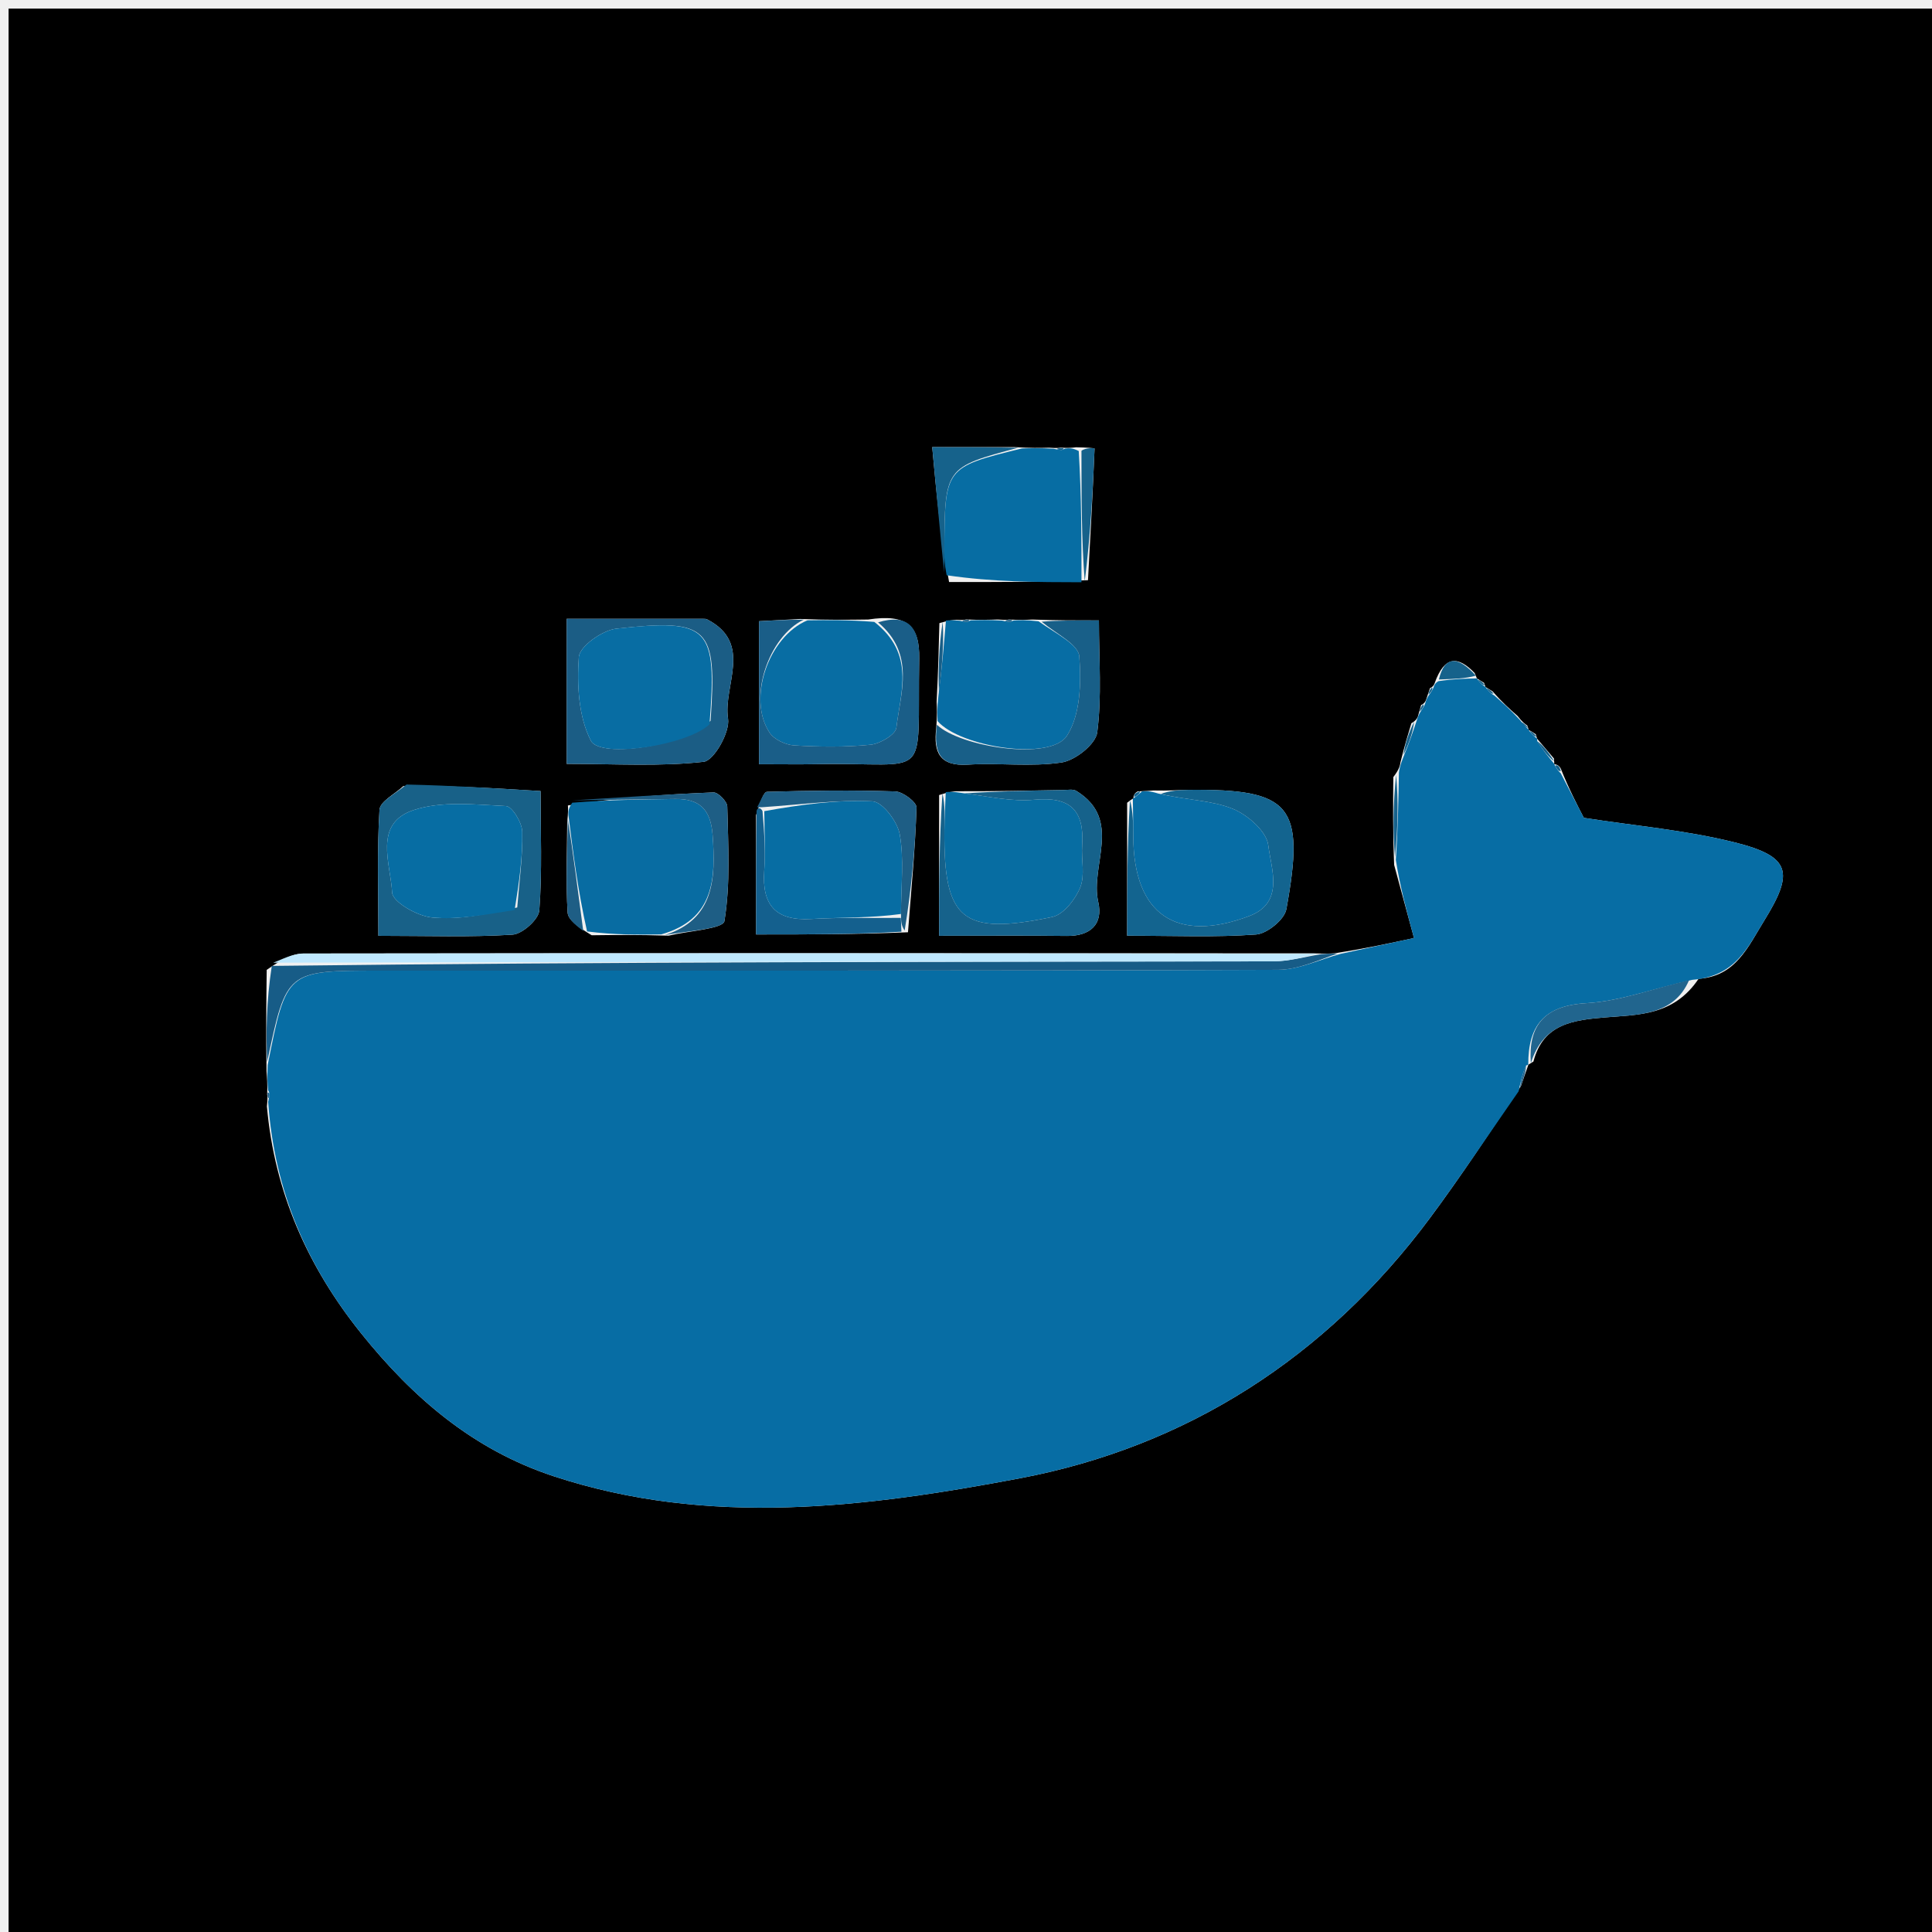
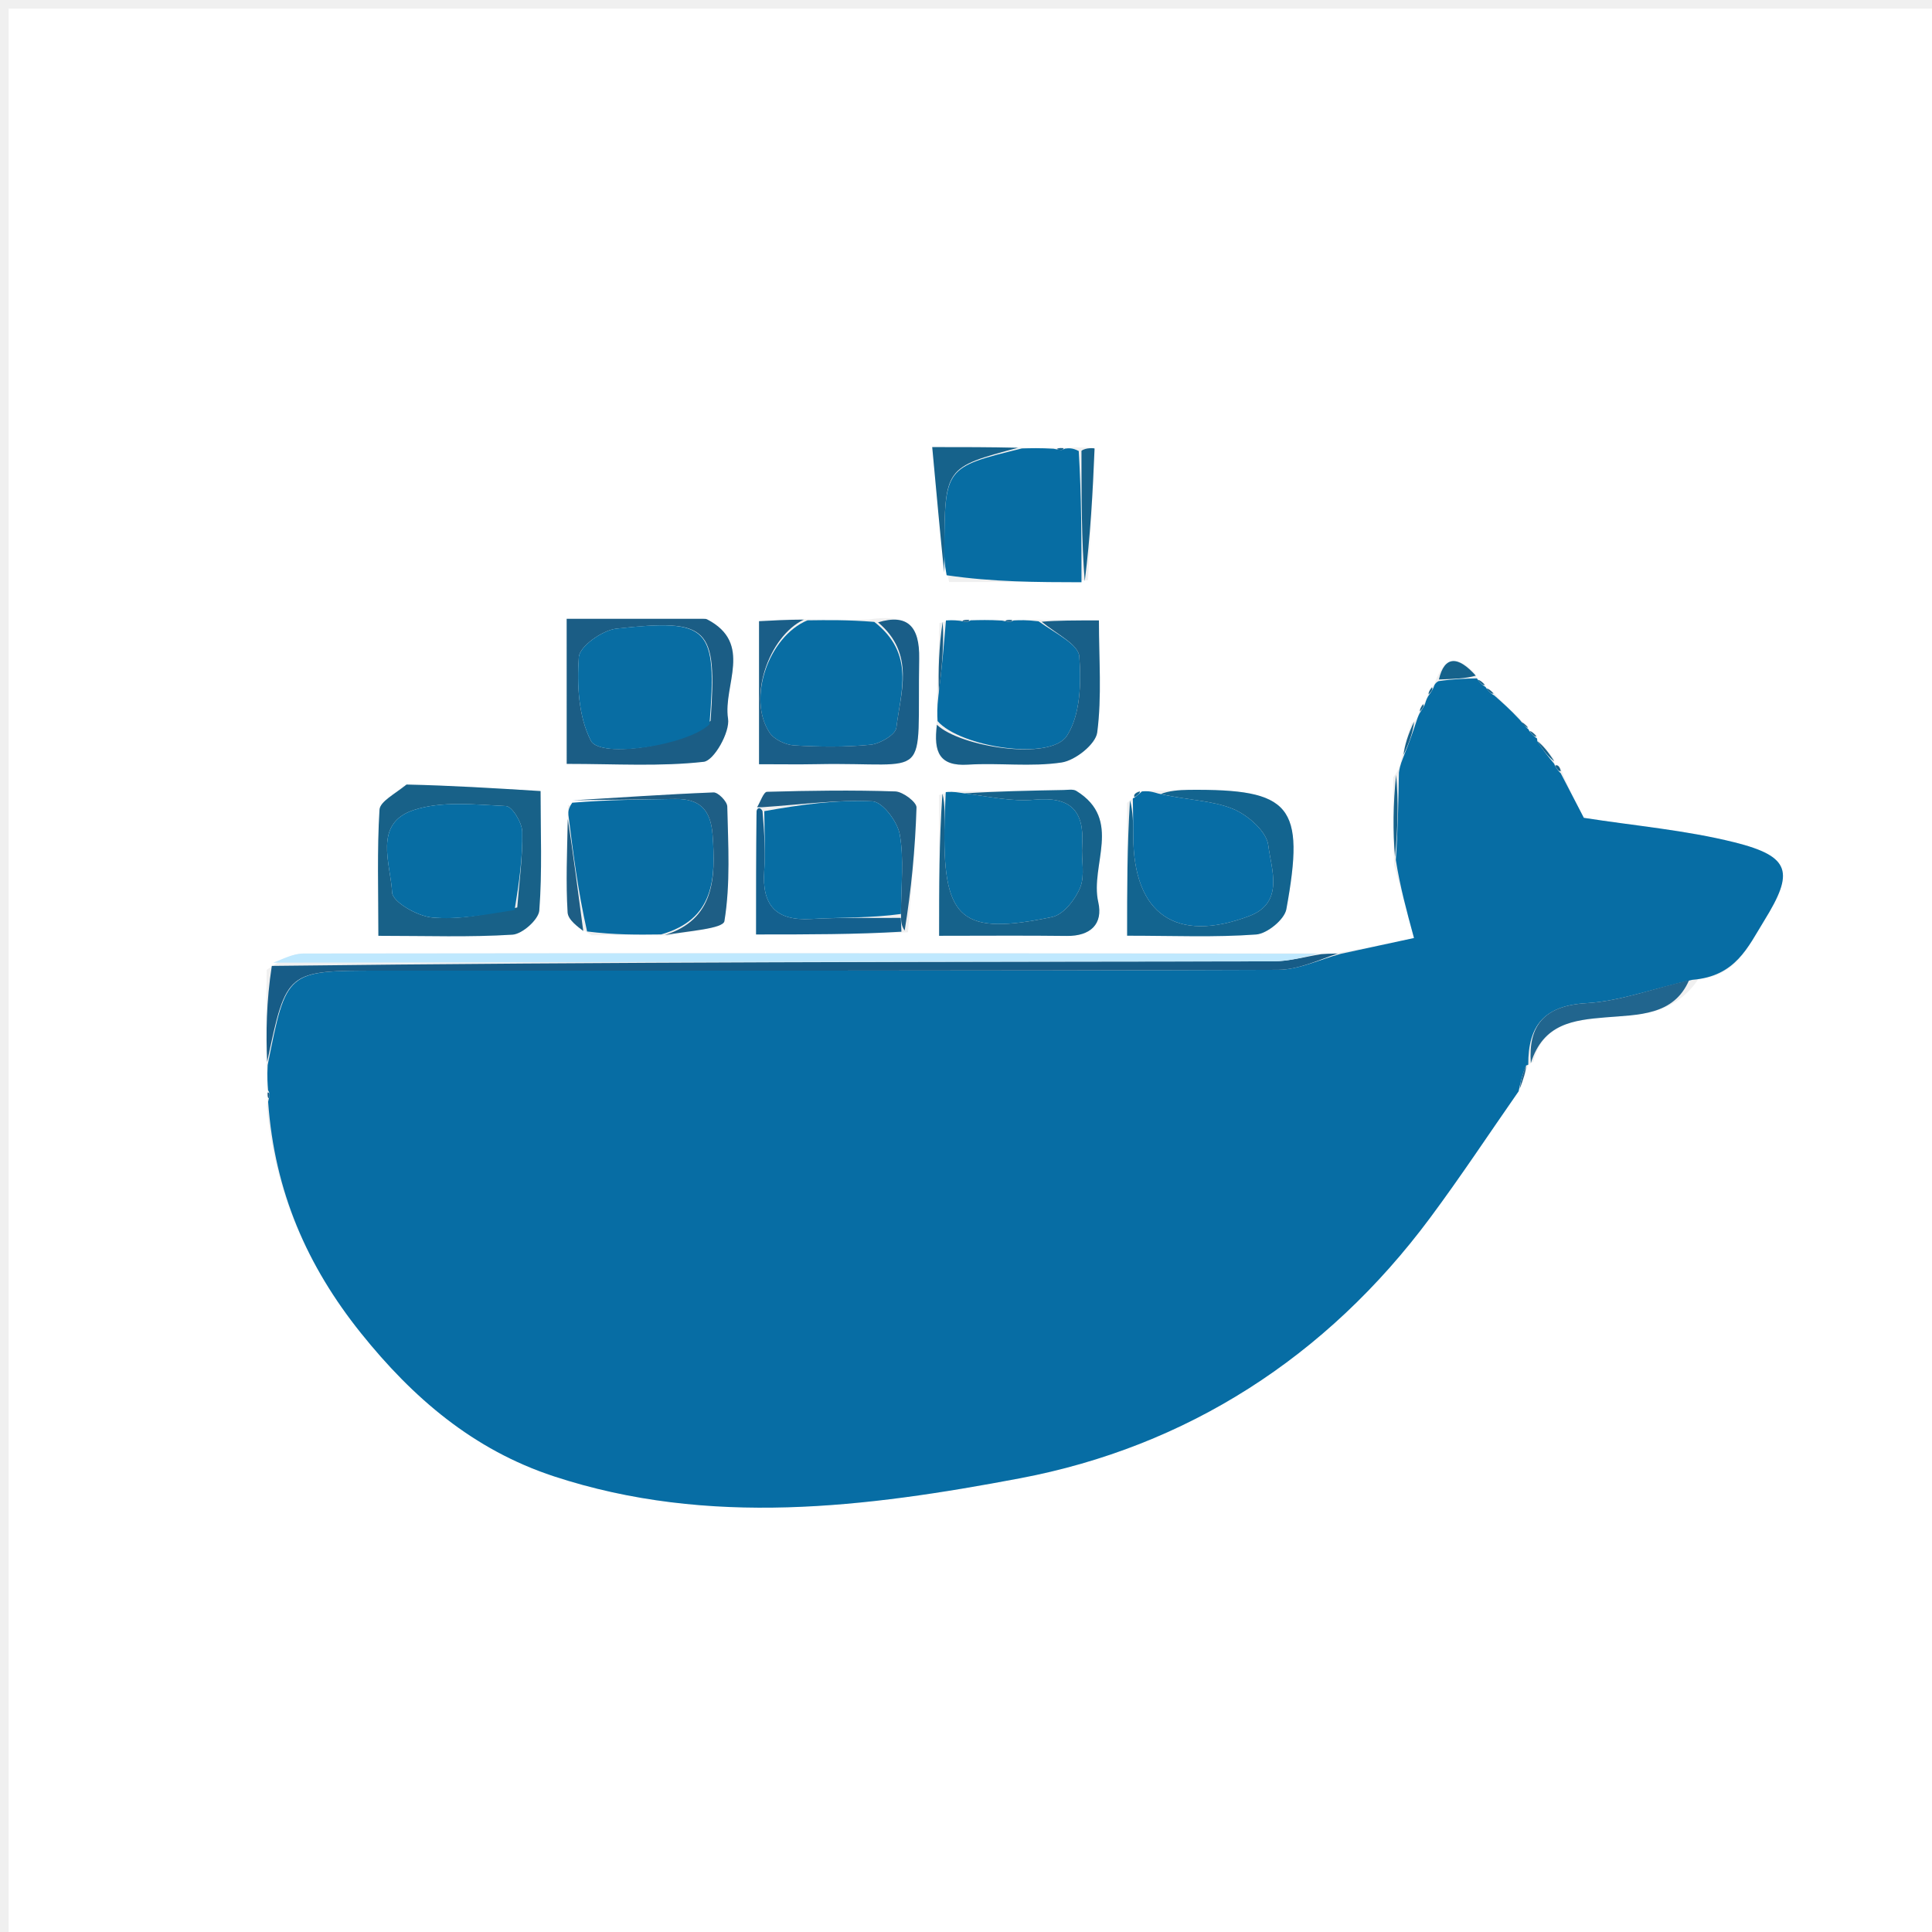
<svg xmlns="http://www.w3.org/2000/svg" version="1.1" id="Layer_1" x="0px" y="0px" width="100%" viewBox="0 0 225 225" enable-background="new 0 0 225 225" xml:space="preserve">
-   <path fill="#000000" opacity="1" stroke="none" d=" M149,226   C99.333,226 50.167,226 1,226   C1,151 1,76 1,1   C76,1 151,1 226,1   C226,76 226,151 226,226   C200.5,226 175,226 149,226  M177.998,85.001   C177.998,85.001 178.054,84.988 177.868,84.495   C177.584,84.3 177.299,84.106 176.733,83.377   C175.835,82.586 174.936,81.795 173.843,80.528   C173.561,80.349 173.278,80.169 172.994,80.006   C172.994,80.006 173.011,80.004 172.835,79.526   C172.555,79.348 172.275,79.17 171.995,79.005   C171.995,79.005 172.008,79.003 171.732,78.372   C169.816,76.386 168.236,76.308 167.081,79.556   C167.081,79.556 166.996,79.942 166.538,80.141   C166.436,80.437 166.334,80.732 166.09,81.467   C166.09,81.467 165.978,81.914 165.503,82.108   C165.413,82.411 165.323,82.714 165.12,83.459   C165.12,83.459 164.994,83.897 164.368,84.228   C163.975,85.524 163.582,86.819 163.107,88.737   C163.043,89.15 162.98,89.564 162.265,90.502   C162.235,93.672 162.205,96.841 162.361,100.731   C163.068,103.333 163.775,105.934 164.673,109.242   C161.765,109.869 158.965,110.473 155.403,111.02   C154.897,111.053 154.39,111.086 152.965,111.023   C113.763,111.014 74.561,110.994 35.36,111.048   C34.037,111.05 32.716,111.8 31.06,112.952   C31.014,116.643 30.968,120.335 31.041,124.759   C31.101,125.497 31.161,126.236 31.118,127.498   C31.153,127.673 31.188,127.848 31.085,128.853   C31.969,138.797 35.797,147.469 42.029,155.245   C48.087,162.804 55.125,168.846 64.496,171.929   C82.568,177.874 100.931,175.539 118.775,172.163   C138.218,168.485 154.487,158.042 166.525,141.862   C170.11,137.043 173.423,132.022 177.134,126.472   C177.418,125.641 177.702,124.811 177.995,123.995   C177.995,123.995 177.98,123.993 178.584,123.625   C179.728,119.2 183.251,118.796 186.979,118.484   C190.802,118.164 194.923,118.299 197.817,113.991   C202.141,113.703 203.544,110.318 205.474,107.194   C208.936,101.587 208.593,99.743 201.983,98.093   C196.321,96.68 190.432,96.178 184.455,95.244   C183.693,93.775 182.727,91.911 181.783,89.549   C181.63,89.219 181.374,89.026 180.999,89.003   C180.999,89.003 181.03,88.983 180.972,88.335   C180.313,87.553 179.655,86.772 178.993,86.005   C178.993,86.005 179.008,86.006 178.859,85.507   C178.577,85.32 178.295,85.133 177.998,85.001  M88.049,94.935   C88.049,99.47 88.049,104.005 88.049,108.826   C94.207,108.826 99.6,108.826 105.743,108.572   C106.114,103.729 106.584,98.889 106.736,94.04   C106.756,93.413 105.149,92.199 104.265,92.169   C99.289,92.003 94.304,92.072 89.326,92.214   C88.924,92.225 88.555,93.384 88.049,94.935  M131.999,92.999   C131.999,92.999 131.931,92.95 131.264,93.489   C131.264,98.552 131.264,103.615 131.264,108.972   C136.681,108.972 141.504,109.183 146.287,108.832   C147.57,108.738 149.59,107.09 149.809,105.889   C152.02,93.782 150.378,91.875 138.442,91.985   C137.281,91.996 136.121,92.107 134.308,92.058   C133.869,92.094 133.431,92.131 132.497,92.165   C132.181,92.331 131.993,92.591 131.999,92.999  M109.368,92.591   C109.368,97.948 109.368,103.305 109.368,108.982   C114.666,108.982 119.446,108.938 124.225,108.999   C126.996,109.035 128.488,107.62 127.903,105.051   C126.923,100.748 130.796,95.467 125.347,92.107   C124.976,91.879 124.372,91.995 123.878,92.004   C119.914,92.076 115.949,92.16 111.373,92.147   C110.963,92.18 110.553,92.214 109.368,92.591  M101.104,72.149   C98.748,72.181 96.392,72.212 93.176,72.084   C91.595,72.17 90.014,72.256 88.396,72.344   C88.396,78.076 88.396,83.28 88.396,89.001   C90.908,89.001 93.025,89.037 95.142,88.995   C108.645,88.729 106.798,91.433 107.049,76.691   C107.113,72.917 105.669,71.454 101.104,72.149  M116.183,72.147   C115.14,72.18 114.097,72.212 112.505,72.145   C112.324,72.186 112.143,72.227 111.365,72.181   C110.965,72.206 110.565,72.232 109.402,72.569   C109.332,75.382 109.263,78.195 109.08,81.747   C109.117,82.491 109.155,83.235 109.031,84.829   C108.703,87.596 109.407,89.259 112.722,89.051   C116.356,88.822 120.069,89.336 123.638,88.799   C125.224,88.56 127.603,86.675 127.783,85.297   C128.33,81.11 127.981,76.806 127.981,72.252   C125.198,72.252 123.088,72.252 120.25,72.153   C119.518,72.187 118.785,72.222 117.507,72.15   C117.325,72.184 117.143,72.219 116.183,72.147  M77.861,108.968   C80.132,108.421 84.218,108.171 84.365,107.276   C85.079,102.919 84.801,98.388 84.698,93.923   C84.684,93.339 83.635,92.265 83.099,92.286   C77.478,92.506 71.862,92.902 66.14,93.801   C66.159,94.174 66.179,94.546 66.055,95.853   C66.041,99.326 65.892,102.807 66.104,106.266   C66.158,107.151 67.351,107.967 68.91,108.92   C71.607,108.887 74.304,108.855 77.861,108.968  M110.529,67.781   C115.669,67.791 120.809,67.8 126.707,67.571   C126.985,62.46 127.266,57.349 127.473,52.235   C127.474,52.19 126.475,52.104 125.307,52.09   C124.884,52.142 124.462,52.194 123.502,52.132   C123.323,52.168 123.144,52.203 122.178,52.138   C121.124,52.167 120.069,52.196 118.112,52.068   C115.22,52.068 112.327,52.068 108.566,52.068   C109.075,57.611 109.513,62.383 110.529,67.781  M46.97,91.548   C46.002,92.464 44.256,93.332 44.196,94.304   C43.905,99.035 44.065,103.793 44.065,108.985   C49.78,108.985 54.749,109.165 59.688,108.851   C60.832,108.779 62.726,107.089 62.807,106.031   C63.154,101.478 62.955,96.884 62.955,92.127   C57.358,91.78 52.538,91.481 46.97,91.548  M65.997,79.548   C65.997,82.493 65.997,85.437 65.997,88.961   C71.761,88.961 76.91,89.288 81.958,88.719   C83.145,88.585 85.034,85.264 84.788,83.692   C84.184,79.828 87.765,74.925 82.343,72.127   C82.205,72.056 82.016,72.068 81.85,72.068   C76.749,72.065 71.648,72.065 65.994,72.065   C65.994,74.684 65.994,76.639 65.997,79.548  z" />
+   <path fill="#ffffff" opacity="1" stroke="none" d=" M149,226   C99.333,226 50.167,226 1,226   C1,151 1,76 1,1   C76,1 151,1 226,1   C226,76 226,151 226,226   C200.5,226 175,226 149,226  M177.998,85.001   C177.998,85.001 178.054,84.988 177.868,84.495   C177.584,84.3 177.299,84.106 176.733,83.377   C175.835,82.586 174.936,81.795 173.843,80.528   C173.561,80.349 173.278,80.169 172.994,80.006   C172.994,80.006 173.011,80.004 172.835,79.526   C172.555,79.348 172.275,79.17 171.995,79.005   C171.995,79.005 172.008,79.003 171.732,78.372   C169.816,76.386 168.236,76.308 167.081,79.556   C167.081,79.556 166.996,79.942 166.538,80.141   C166.436,80.437 166.334,80.732 166.09,81.467   C166.09,81.467 165.978,81.914 165.503,82.108   C165.413,82.411 165.323,82.714 165.12,83.459   C165.12,83.459 164.994,83.897 164.368,84.228   C163.975,85.524 163.582,86.819 163.107,88.737   C163.043,89.15 162.98,89.564 162.265,90.502   C162.235,93.672 162.205,96.841 162.361,100.731   C163.068,103.333 163.775,105.934 164.673,109.242   C161.765,109.869 158.965,110.473 155.403,111.02   C154.897,111.053 154.39,111.086 152.965,111.023   C113.763,111.014 74.561,110.994 35.36,111.048   C34.037,111.05 32.716,111.8 31.06,112.952   C31.014,116.643 30.968,120.335 31.041,124.759   C31.101,125.497 31.161,126.236 31.118,127.498   C31.153,127.673 31.188,127.848 31.085,128.853   C31.969,138.797 35.797,147.469 42.029,155.245   C48.087,162.804 55.125,168.846 64.496,171.929   C82.568,177.874 100.931,175.539 118.775,172.163   C138.218,168.485 154.487,158.042 166.525,141.862   C170.11,137.043 173.423,132.022 177.134,126.472   C177.418,125.641 177.702,124.811 177.995,123.995   C177.995,123.995 177.98,123.993 178.584,123.625   C179.728,119.2 183.251,118.796 186.979,118.484   C190.802,118.164 194.923,118.299 197.817,113.991   C202.141,113.703 203.544,110.318 205.474,107.194   C208.936,101.587 208.593,99.743 201.983,98.093   C196.321,96.68 190.432,96.178 184.455,95.244   C183.693,93.775 182.727,91.911 181.783,89.549   C181.63,89.219 181.374,89.026 180.999,89.003   C180.999,89.003 181.03,88.983 180.972,88.335   C180.313,87.553 179.655,86.772 178.993,86.005   C178.993,86.005 179.008,86.006 178.859,85.507   C178.577,85.32 178.295,85.133 177.998,85.001  M88.049,94.935   C88.049,99.47 88.049,104.005 88.049,108.826   C94.207,108.826 99.6,108.826 105.743,108.572   C106.114,103.729 106.584,98.889 106.736,94.04   C106.756,93.413 105.149,92.199 104.265,92.169   C99.289,92.003 94.304,92.072 89.326,92.214   C88.924,92.225 88.555,93.384 88.049,94.935  M131.999,92.999   C131.999,92.999 131.931,92.95 131.264,93.489   C131.264,98.552 131.264,103.615 131.264,108.972   C136.681,108.972 141.504,109.183 146.287,108.832   C147.57,108.738 149.59,107.09 149.809,105.889   C152.02,93.782 150.378,91.875 138.442,91.985   C137.281,91.996 136.121,92.107 134.308,92.058   C133.869,92.094 133.431,92.131 132.497,92.165   C132.181,92.331 131.993,92.591 131.999,92.999  M109.368,92.591   C109.368,97.948 109.368,103.305 109.368,108.982   C114.666,108.982 119.446,108.938 124.225,108.999   C126.996,109.035 128.488,107.62 127.903,105.051   C126.923,100.748 130.796,95.467 125.347,92.107   C124.976,91.879 124.372,91.995 123.878,92.004   C119.914,92.076 115.949,92.16 111.373,92.147   C110.963,92.18 110.553,92.214 109.368,92.591  M101.104,72.149   C98.748,72.181 96.392,72.212 93.176,72.084   C91.595,72.17 90.014,72.256 88.396,72.344   C88.396,78.076 88.396,83.28 88.396,89.001   C90.908,89.001 93.025,89.037 95.142,88.995   C108.645,88.729 106.798,91.433 107.049,76.691   C107.113,72.917 105.669,71.454 101.104,72.149  M116.183,72.147   C115.14,72.18 114.097,72.212 112.505,72.145   C112.324,72.186 112.143,72.227 111.365,72.181   C110.965,72.206 110.565,72.232 109.402,72.569   C109.332,75.382 109.263,78.195 109.08,81.747   C109.117,82.491 109.155,83.235 109.031,84.829   C108.703,87.596 109.407,89.259 112.722,89.051   C116.356,88.822 120.069,89.336 123.638,88.799   C125.224,88.56 127.603,86.675 127.783,85.297   C128.33,81.11 127.981,76.806 127.981,72.252   C125.198,72.252 123.088,72.252 120.25,72.153   C119.518,72.187 118.785,72.222 117.507,72.15   C117.325,72.184 117.143,72.219 116.183,72.147  M77.861,108.968   C80.132,108.421 84.218,108.171 84.365,107.276   C85.079,102.919 84.801,98.388 84.698,93.923   C84.684,93.339 83.635,92.265 83.099,92.286   C77.478,92.506 71.862,92.902 66.14,93.801   C66.159,94.174 66.179,94.546 66.055,95.853   C66.041,99.326 65.892,102.807 66.104,106.266   C66.158,107.151 67.351,107.967 68.91,108.92   C71.607,108.887 74.304,108.855 77.861,108.968  M110.529,67.781   C115.669,67.791 120.809,67.8 126.707,67.571   C126.985,62.46 127.266,57.349 127.473,52.235   C127.474,52.19 126.475,52.104 125.307,52.09   C124.884,52.142 124.462,52.194 123.502,52.132   C123.323,52.168 123.144,52.203 122.178,52.138   C121.124,52.167 120.069,52.196 118.112,52.068   C115.22,52.068 112.327,52.068 108.566,52.068   C109.075,57.611 109.513,62.383 110.529,67.781  M46.97,91.548   C46.002,92.464 44.256,93.332 44.196,94.304   C43.905,99.035 44.065,103.793 44.065,108.985   C49.78,108.985 54.749,109.165 59.688,108.851   C60.832,108.779 62.726,107.089 62.807,106.031   C63.154,101.478 62.955,96.884 62.955,92.127   C57.358,91.78 52.538,91.481 46.97,91.548  M65.997,79.548   C65.997,82.493 65.997,85.437 65.997,88.961   C71.761,88.961 76.91,89.288 81.958,88.719   C83.145,88.585 85.034,85.264 84.788,83.692   C84.184,79.828 87.765,74.925 82.343,72.127   C82.205,72.056 82.016,72.068 81.85,72.068   C76.749,72.065 71.648,72.065 65.994,72.065   C65.994,74.684 65.994,76.639 65.997,79.548  z" />
  <path fill="#076DA4" opacity="1" stroke="none" d=" M156.166,111.077   C158.965,110.473 161.765,109.869 164.673,109.242   C163.775,105.934 163.068,103.333 162.557,100.151   C162.807,96.373 162.861,93.175 162.916,89.977   C162.98,89.564 163.043,89.15 163.417,88.216   C164.15,86.429 164.572,85.163 164.994,83.897   C164.994,83.897 165.12,83.459 165.326,83.072   C165.727,82.454 165.875,82.197 165.978,81.914   C165.978,81.914 166.09,81.467 166.32,81.089   C166.751,80.485 166.9,80.229 166.996,79.942   C166.996,79.942 167.081,79.556 167.527,79.326   C169.318,79.065 170.663,79.034 172.008,79.003   C172.008,79.003 171.995,79.005 172.132,79.198   C172.477,79.642 172.725,79.846 173.011,80.004   C173.011,80.004 172.994,80.006 173.135,80.199   C173.49,80.645 173.744,80.849 174.037,81.004   C174.936,81.795 175.835,82.586 177.015,83.853   C177.548,84.549 177.801,84.768 178.054,84.988   C178.054,84.988 177.998,85.001 178.14,85.178   C178.488,85.612 178.73,85.829 179.008,86.006   C179.008,86.006 178.993,86.005 179.033,86.321   C179.725,87.419 180.377,88.201 181.03,88.983   C181.03,88.983 180.999,89.003 181.097,89.188   C181.349,89.626 181.537,89.852 181.761,90.047   C182.727,91.911 183.693,93.775 184.455,95.244   C190.432,96.178 196.321,96.68 201.983,98.093   C208.593,99.743 208.936,101.587 205.474,107.194   C203.544,110.318 202.141,113.703 197.077,114.111   C192.484,115.142 188.663,116.603 184.771,116.827   C179.821,117.112 177.962,119.441 177.98,123.993   C177.98,123.993 177.995,123.995 177.727,124.092   C177.259,125.157 177.06,126.125 176.86,127.093   C173.423,132.022 170.11,137.043 166.525,141.862   C154.487,158.042 138.218,168.485 118.775,172.163   C100.931,175.539 82.568,177.874 64.496,171.929   C55.125,168.846 48.087,162.804 42.029,155.245   C35.797,147.469 31.969,138.797 31.226,128.315   C31.446,127.486 31.398,127.218 31.221,126.974   C31.161,126.236 31.101,125.497 31.173,124.035   C33.355,113.04 33.355,113.042 44.108,113.041   C79.015,113.038 113.921,113.072 148.827,112.945   C151.275,112.936 153.72,111.727 156.166,111.077  z" />
  <path fill="#076DA3" opacity="1" stroke="none" d=" M119.015,52.225   C120.069,52.196 121.124,52.167 122.698,52.259   C123.218,52.38 123.644,52.407 123.644,52.407   C123.644,52.407 124.039,52.245 124.039,52.245   C124.462,52.194 124.884,52.142 125.629,52.525   C125.951,57.91 125.95,62.859 125.949,67.809   C120.809,67.8 115.669,67.791 110.245,66.993   C109.966,65.545 109.972,64.886 109.975,64.226   C110.02,54.428 110.02,54.428 119.015,52.225  z" />
  <path fill="#086CA2" opacity="1" stroke="none" d=" M66.198,94.919   C66.179,94.546 66.159,94.174 66.645,93.483   C70.97,93.129 74.792,93.113 78.612,93.049   C81.459,93.001 82.764,94.264 82.986,97.198   C83.381,102.393 83.15,107.079 77.001,108.822   C74.304,108.855 71.607,108.887 68.371,108.477   C67.287,103.662 66.743,99.29 66.198,94.919  z" />
  <path fill="#076DA4" opacity="1" stroke="none" d=" M110.165,72.258   C110.565,72.232 110.965,72.206 111.793,72.295   C112.221,72.409 112.657,72.424 112.657,72.424   C112.657,72.424 113.054,72.244 113.054,72.244   C114.097,72.212 115.14,72.18 116.7,72.275   C117.217,72.402 117.652,72.43 117.652,72.43   C117.652,72.43 118.053,72.257 118.053,72.257   C118.785,72.222 119.518,72.187 120.947,72.358   C123.069,73.852 125.59,75.057 125.696,76.446   C125.931,79.529 125.825,83.269 124.25,85.697   C122.332,88.654 111.803,86.994 109.192,83.98   C109.155,83.235 109.117,82.491 109.288,81.018   C109.719,77.612 109.942,74.935 110.165,72.258  z" />
  <path fill="#086DA3" opacity="1" stroke="none" d=" M94.036,72.244   C96.392,72.212 98.748,72.181 101.82,72.426   C106.621,76.165 104.88,80.63 104.388,84.763   C104.293,85.558 102.485,86.623 101.384,86.732   C98.446,87.024 95.455,86.989 92.502,86.812   C91.497,86.751 90.158,86.13 89.628,85.33   C86.992,81.359 89.518,74.122 94.036,72.244  z" />
  <path fill="#076DA2" opacity="1" stroke="none" d=" M110.143,92.247   C110.553,92.214 110.963,92.18 112.009,92.35   C115.252,92.776 117.896,93.382 120.458,93.136   C124.654,92.733 126.303,94.394 126.027,98.441   C125.914,100.086 126.381,101.913 125.805,103.344   C125.243,104.741 123.851,106.517 122.544,106.791   C112.069,108.986 109.89,107.143 109.983,96.702   C109.996,95.216 110.088,93.732 110.143,92.247  z" />
  <path fill="#076DA5" opacity="1" stroke="none" d=" M132.992,92.168   C133.431,92.131 133.869,92.094 134.864,92.409   C138.144,93.185 141.039,93.181 143.535,94.178   C145.282,94.875 147.504,96.815 147.7,98.421   C148.038,101.198 149.633,105.122 145.476,106.687   C136.933,109.903 132.018,106.443 131.982,97.444   C131.976,95.946 131.949,94.448 131.931,92.95   C131.931,92.95 131.999,92.999 132.159,92.864   C132.557,92.56 132.782,92.373 132.992,92.168  z" />
  <path fill="#175C87" opacity="1" stroke="none" d=" M155.785,111.048   C153.72,111.727 151.275,112.936 148.827,112.945   C113.921,113.072 79.015,113.038 44.108,113.041   C33.355,113.042 33.355,113.04 31.114,123.669   C30.968,120.335 31.014,116.643 31.654,112.488   C70.922,112.016 109.597,112.018 148.271,111.959   C150.143,111.956 152.013,111.412 153.884,111.119   C154.39,111.086 154.897,111.053 155.785,111.048  z" />
  <path fill="#BFE8FE" opacity="1" stroke="none" d=" M153.424,111.071   C152.013,111.412 150.143,111.956 148.271,111.959   C109.597,112.018 70.922,112.016 31.82,112.114   C32.716,111.8 34.037,111.05 35.36,111.048   C74.561,110.994 113.763,111.014 153.424,111.071  z" />
  <path fill="#186188" opacity="1" stroke="none" d=" M47.344,91.366   C52.538,91.481 57.358,91.78 62.955,92.127   C62.955,96.884 63.154,101.478 62.807,106.031   C62.726,107.089 60.832,108.779 59.688,108.851   C54.749,109.165 49.78,108.985 44.065,108.985   C44.065,103.793 43.905,99.035 44.196,94.304   C44.256,93.332 46.002,92.464 47.344,91.366  M60.239,105.682   C60.466,102.735 60.885,99.783 60.819,96.843   C60.795,95.791 59.64,93.907 58.932,93.874   C55.332,93.705 51.454,93.25 48.155,94.345   C43.434,95.912 45.498,100.611 45.668,103.947   C45.724,105.041 48.588,106.683 50.287,106.849   C53.352,107.147 56.508,106.521 60.239,105.682  z" />
  <path fill="#13648F" opacity="1" stroke="none" d=" M131.598,93.22   C131.949,94.448 131.976,95.946 131.982,97.444   C132.018,106.443 136.933,109.903 145.476,106.687   C149.633,105.122 148.038,101.198 147.7,98.421   C147.504,96.815 145.282,94.875 143.535,94.178   C141.039,93.181 138.144,93.185 135.19,92.466   C136.121,92.107 137.281,91.996 138.442,91.985   C150.378,91.875 152.02,93.782 149.809,105.889   C149.59,107.09 147.57,108.738 146.287,108.832   C141.504,109.183 136.681,108.972 131.264,108.972   C131.264,103.615 131.264,98.552 131.598,93.22  z" />
  <path fill="#1B5D85" opacity="1" stroke="none" d=" M65.996,79.071   C65.994,76.639 65.994,74.684 65.994,72.065   C71.648,72.065 76.749,72.065 81.85,72.068   C82.016,72.068 82.205,72.056 82.343,72.127   C87.765,74.925 84.184,79.828 84.788,83.692   C85.034,85.264 83.145,88.585 81.958,88.719   C76.91,89.288 71.761,88.961 65.997,88.961   C65.997,85.437 65.997,82.493 65.996,79.071  M82.756,83.934   C83.516,73.014 82.628,72.025 71.79,73.211   C70.152,73.391 67.501,75.271 67.412,76.513   C67.18,79.761 67.373,83.469 68.814,86.264   C69.906,88.382 80.114,86.801 82.756,83.934  z" />
  <path fill="#16628B" opacity="1" stroke="none" d=" M109.756,92.419   C110.088,93.732 109.996,95.216 109.983,96.702   C109.89,107.143 112.069,108.986 122.544,106.791   C123.851,106.517 125.243,104.741 125.805,103.344   C126.381,101.913 125.914,100.086 126.027,98.441   C126.303,94.394 124.654,92.733 120.458,93.136   C117.896,93.382 115.252,92.776 112.315,92.397   C115.949,92.16 119.914,92.076 123.878,92.004   C124.372,91.995 124.976,91.879 125.347,92.107   C130.796,95.467 126.923,100.748 127.903,105.051   C128.488,107.62 126.996,109.035 124.225,108.999   C119.446,108.938 114.666,108.982 109.368,108.982   C109.368,103.305 109.368,97.948 109.756,92.419  z" />
  <path fill="#1A5E88" opacity="1" stroke="none" d=" M93.606,72.164   C89.518,74.122 86.992,81.359 89.628,85.33   C90.158,86.13 91.497,86.751 92.502,86.812   C95.455,86.989 98.446,87.024 101.384,86.732   C102.485,86.623 104.293,85.558 104.388,84.763   C104.88,80.63 106.621,76.165 102.259,72.478   C105.669,71.454 107.113,72.917 107.049,76.691   C106.798,91.433 108.645,88.729 95.142,88.995   C93.025,89.037 90.908,89.001 88.396,89.001   C88.396,83.28 88.396,78.076 88.396,72.344   C90.014,72.256 91.595,72.17 93.606,72.164  z" />
  <path fill="#185F88" opacity="1" stroke="none" d=" M109.112,84.404   C111.803,86.994 122.332,88.654 124.25,85.697   C125.825,83.269 125.931,79.529 125.696,76.446   C125.59,75.057 123.069,73.852 121.311,72.407   C123.088,72.252 125.198,72.252 127.981,72.252   C127.981,76.806 128.33,81.11 127.783,85.297   C127.603,86.675 125.224,88.56 123.638,88.799   C120.069,89.336 116.356,88.822 112.722,89.051   C109.407,89.259 108.703,87.596 109.112,84.404  z" />
  <path fill="#1E5E85" opacity="1" stroke="none" d=" M77.431,108.895   C83.15,107.079 83.381,102.393 82.986,97.198   C82.764,94.264 81.459,93.001 78.612,93.049   C74.792,93.113 70.97,93.129 66.697,93.208   C71.862,92.902 77.478,92.506 83.099,92.286   C83.635,92.265 84.684,93.339 84.698,93.923   C84.801,98.388 85.079,102.919 84.365,107.276   C84.218,108.171 80.132,108.421 77.431,108.895  z" />
  <path fill="#1E5E85" opacity="1" stroke="none" d=" M88.17,94.01   C88.555,93.384 88.924,92.225 89.326,92.214   C94.304,92.072 99.289,92.003 104.265,92.169   C105.149,92.199 106.756,93.413 106.736,94.04   C106.584,98.889 106.114,103.729 105.355,108.377   C104.949,107.754 104.93,107.325 104.927,106.442   C104.939,103.038 105.293,100.023 104.783,97.163   C104.518,95.678 102.779,93.382 101.614,93.324   C97.432,93.119 93.212,93.712 88.797,94.005   C88.588,94.006 88.17,94.01 88.17,94.01  z" />
  <path fill="#14608E" opacity="1" stroke="none" d=" M88.11,94.473   C88.17,94.01 88.588,94.006 88.801,94.468   C89.02,97.086 89.158,99.252 89.003,101.397   C88.713,105.403 90.33,107.264 94.465,107.026   C97.938,106.826 101.428,106.928 104.911,106.897   C104.93,107.325 104.949,107.754 104.98,108.505   C99.6,108.826 94.207,108.826 88.049,108.826   C88.049,104.005 88.049,99.47 88.11,94.473  z" />
  <path fill="#21658E" opacity="1" stroke="none" d=" M178.282,123.809   C177.962,119.441 179.821,117.112 184.771,116.827   C188.663,116.603 192.484,115.142 196.709,114.151   C194.923,118.299 190.802,118.164 186.979,118.484   C183.251,118.796 179.728,119.2 178.282,123.809  z" />
  <path fill="#16628B" opacity="1" stroke="none" d=" M126.328,67.69   C125.95,62.859 125.951,57.91 125.948,52.498   C126.475,52.104 127.474,52.19 127.473,52.235   C127.266,57.349 126.985,62.46 126.328,67.69  z" />
  <path fill="#16628B" opacity="1" stroke="none" d=" M118.563,52.147   C110.02,54.428 110.02,54.428 109.975,64.226   C109.972,64.886 109.966,65.545 109.957,66.68   C109.513,62.383 109.075,57.611 108.566,52.068   C112.327,52.068 115.22,52.068 118.563,52.147  z" />
  <path fill="#16628B" opacity="1" stroke="none" d=" M162.591,90.24   C162.861,93.175 162.807,96.373 162.464,99.791   C162.205,96.841 162.235,93.672 162.591,90.24  z" />
  <path fill="#1E5E85" opacity="1" stroke="none" d=" M66.127,95.386   C66.743,99.29 67.287,103.662 67.926,108.424   C67.351,107.967 66.158,107.151 66.104,106.266   C65.892,102.807 66.041,99.326 66.127,95.386  z" />
  <path fill="#185F88" opacity="1" stroke="none" d=" M109.784,72.413   C109.942,74.935 109.719,77.612 109.344,80.648   C109.263,78.195 109.332,75.382 109.784,72.413  z" />
  <path fill="#16628B" opacity="1" stroke="none" d=" M171.87,78.688   C170.663,79.034 169.318,79.065 167.572,79.134   C168.236,76.308 169.816,76.386 171.87,78.688  z" />
  <path fill="#16628B" opacity="1" stroke="none" d=" M164.681,84.063   C164.572,85.163 164.15,86.429 163.458,87.905   C163.582,86.819 163.975,85.524 164.681,84.063  z" />
  <path fill="#16628B" opacity="1" stroke="none" d=" M181.001,88.659   C180.377,88.201 179.725,87.419 179.034,86.314   C179.655,86.772 180.313,87.553 181.001,88.659  z" />
  <path fill="#21658E" opacity="1" stroke="none" d=" M176.997,126.782   C177.06,126.125 177.259,125.157 177.723,124.085   C177.702,124.811 177.418,125.641 176.997,126.782  z" />
  <path fill="#16628B" opacity="1" stroke="none" d=" M172.923,79.765   C172.725,79.846 172.477,79.642 172.132,79.192   C172.275,79.17 172.555,79.348 172.923,79.765  z" />
  <path fill="#175C87" opacity="1" stroke="none" d=" M31.169,127.236   C31.398,127.218 31.446,127.486 31.294,127.899   C31.188,127.848 31.153,127.673 31.169,127.236  z" />
  <path fill="#16628B" opacity="1" stroke="none" d=" M123.771,52.189   C124.039,52.245 123.644,52.407 123.644,52.407   C123.644,52.407 123.218,52.38 123.091,52.309   C123.144,52.203 123.323,52.168 123.771,52.189  z" />
  <path fill="#185F88" opacity="1" stroke="none" d=" M112.78,72.194   C113.054,72.244 112.657,72.424 112.657,72.424   C112.657,72.424 112.221,72.409 112.091,72.338   C112.143,72.227 112.324,72.186 112.78,72.194  z" />
  <path fill="#185F88" opacity="1" stroke="none" d=" M117.78,72.203   C118.053,72.257 117.652,72.43 117.652,72.43   C117.652,72.43 117.217,72.402 117.089,72.328   C117.143,72.219 117.325,72.184 117.78,72.203  z" />
  <path fill="#16628B" opacity="1" stroke="none" d=" M166.767,80.042   C166.9,80.229 166.751,80.485 166.391,80.869   C166.334,80.732 166.436,80.437 166.767,80.042  z" />
  <path fill="#16628B" opacity="1" stroke="none" d=" M173.94,80.766   C173.744,80.849 173.49,80.645 173.136,80.191   C173.278,80.169 173.561,80.349 173.94,80.766  z" />
  <path fill="#16628B" opacity="1" stroke="none" d=" M165.74,82.011   C165.875,82.197 165.727,82.454 165.383,82.851   C165.323,82.714 165.413,82.411 165.74,82.011  z" />
  <path fill="#13648F" opacity="1" stroke="none" d=" M132.745,92.167   C132.782,92.373 132.557,92.56 132.127,92.836   C131.993,92.591 132.181,92.331 132.745,92.167  z" />
  <path fill="#16628B" opacity="1" stroke="none" d=" M177.961,84.741   C177.801,84.768 177.548,84.549 177.155,84.121   C177.299,84.106 177.584,84.3 177.961,84.741  z" />
  <path fill="#16628B" opacity="1" stroke="none" d=" M178.934,85.757   C178.73,85.829 178.488,85.612 178.148,85.15   C178.295,85.133 178.577,85.32 178.934,85.757  z" />
  <path fill="#16628B" opacity="1" stroke="none" d=" M181.772,89.798   C181.537,89.852 181.349,89.626 181.105,89.171   C181.374,89.026 181.63,89.219 181.772,89.798  z" />
  <path fill="#076DA3" opacity="1" stroke="none" d=" M59.932,105.981   C56.508,106.521 53.352,107.147 50.287,106.849   C48.588,106.683 45.724,105.041 45.668,103.947   C45.498,100.611 43.434,95.912 48.155,94.345   C51.454,93.25 55.332,93.705 58.932,93.874   C59.64,93.907 60.795,95.791 60.819,96.843   C60.885,99.783 60.466,102.735 59.932,105.981  z" />
  <path fill="#086DA3" opacity="1" stroke="none" d=" M82.631,84.345   C80.114,86.801 69.906,88.382 68.814,86.264   C67.373,83.469 67.18,79.761 67.412,76.513   C67.501,75.271 70.152,73.391 71.79,73.211   C82.628,72.025 83.516,73.014 82.631,84.345  z" />
  <path fill="#076DA3" opacity="1" stroke="none" d=" M104.927,106.442   C101.428,106.928 97.938,106.826 94.465,107.026   C90.33,107.264 88.713,105.403 89.003,101.397   C89.158,99.252 89.02,97.086 89.01,94.467   C93.212,93.712 97.432,93.119 101.614,93.324   C102.779,93.382 104.518,95.678 104.783,97.163   C105.293,100.023 104.939,103.038 104.927,106.442  z" />
</svg>
